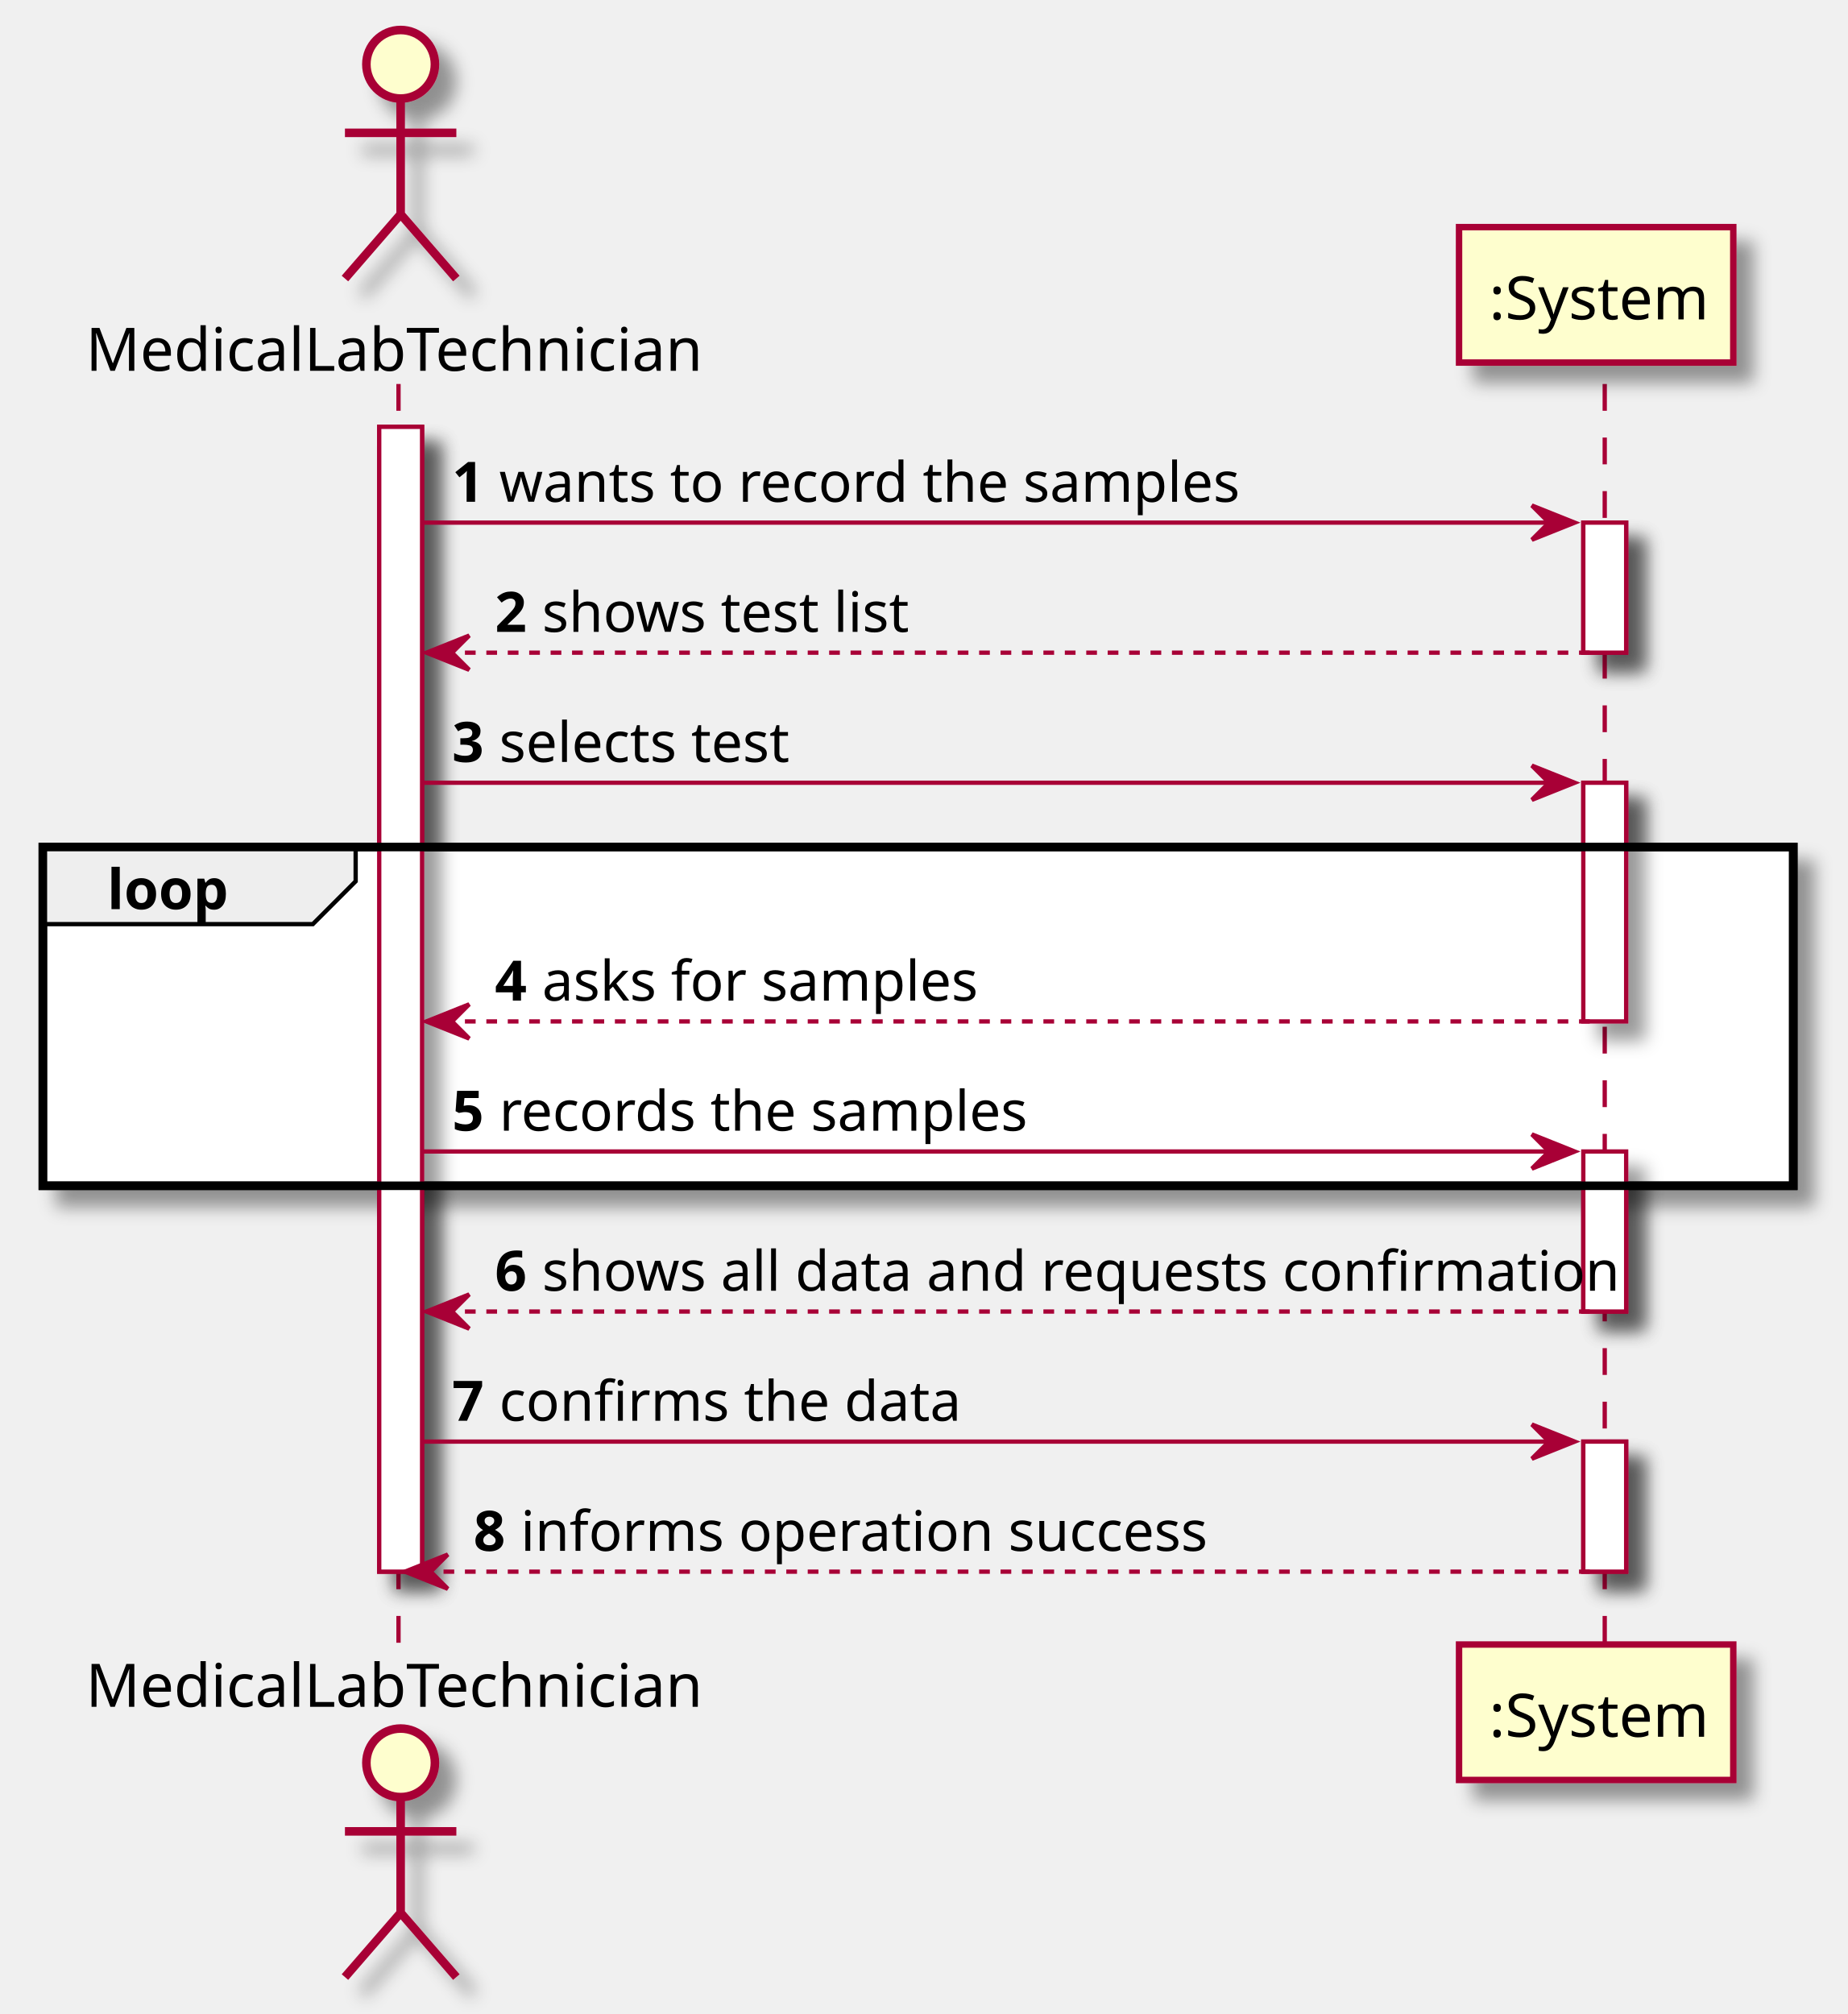
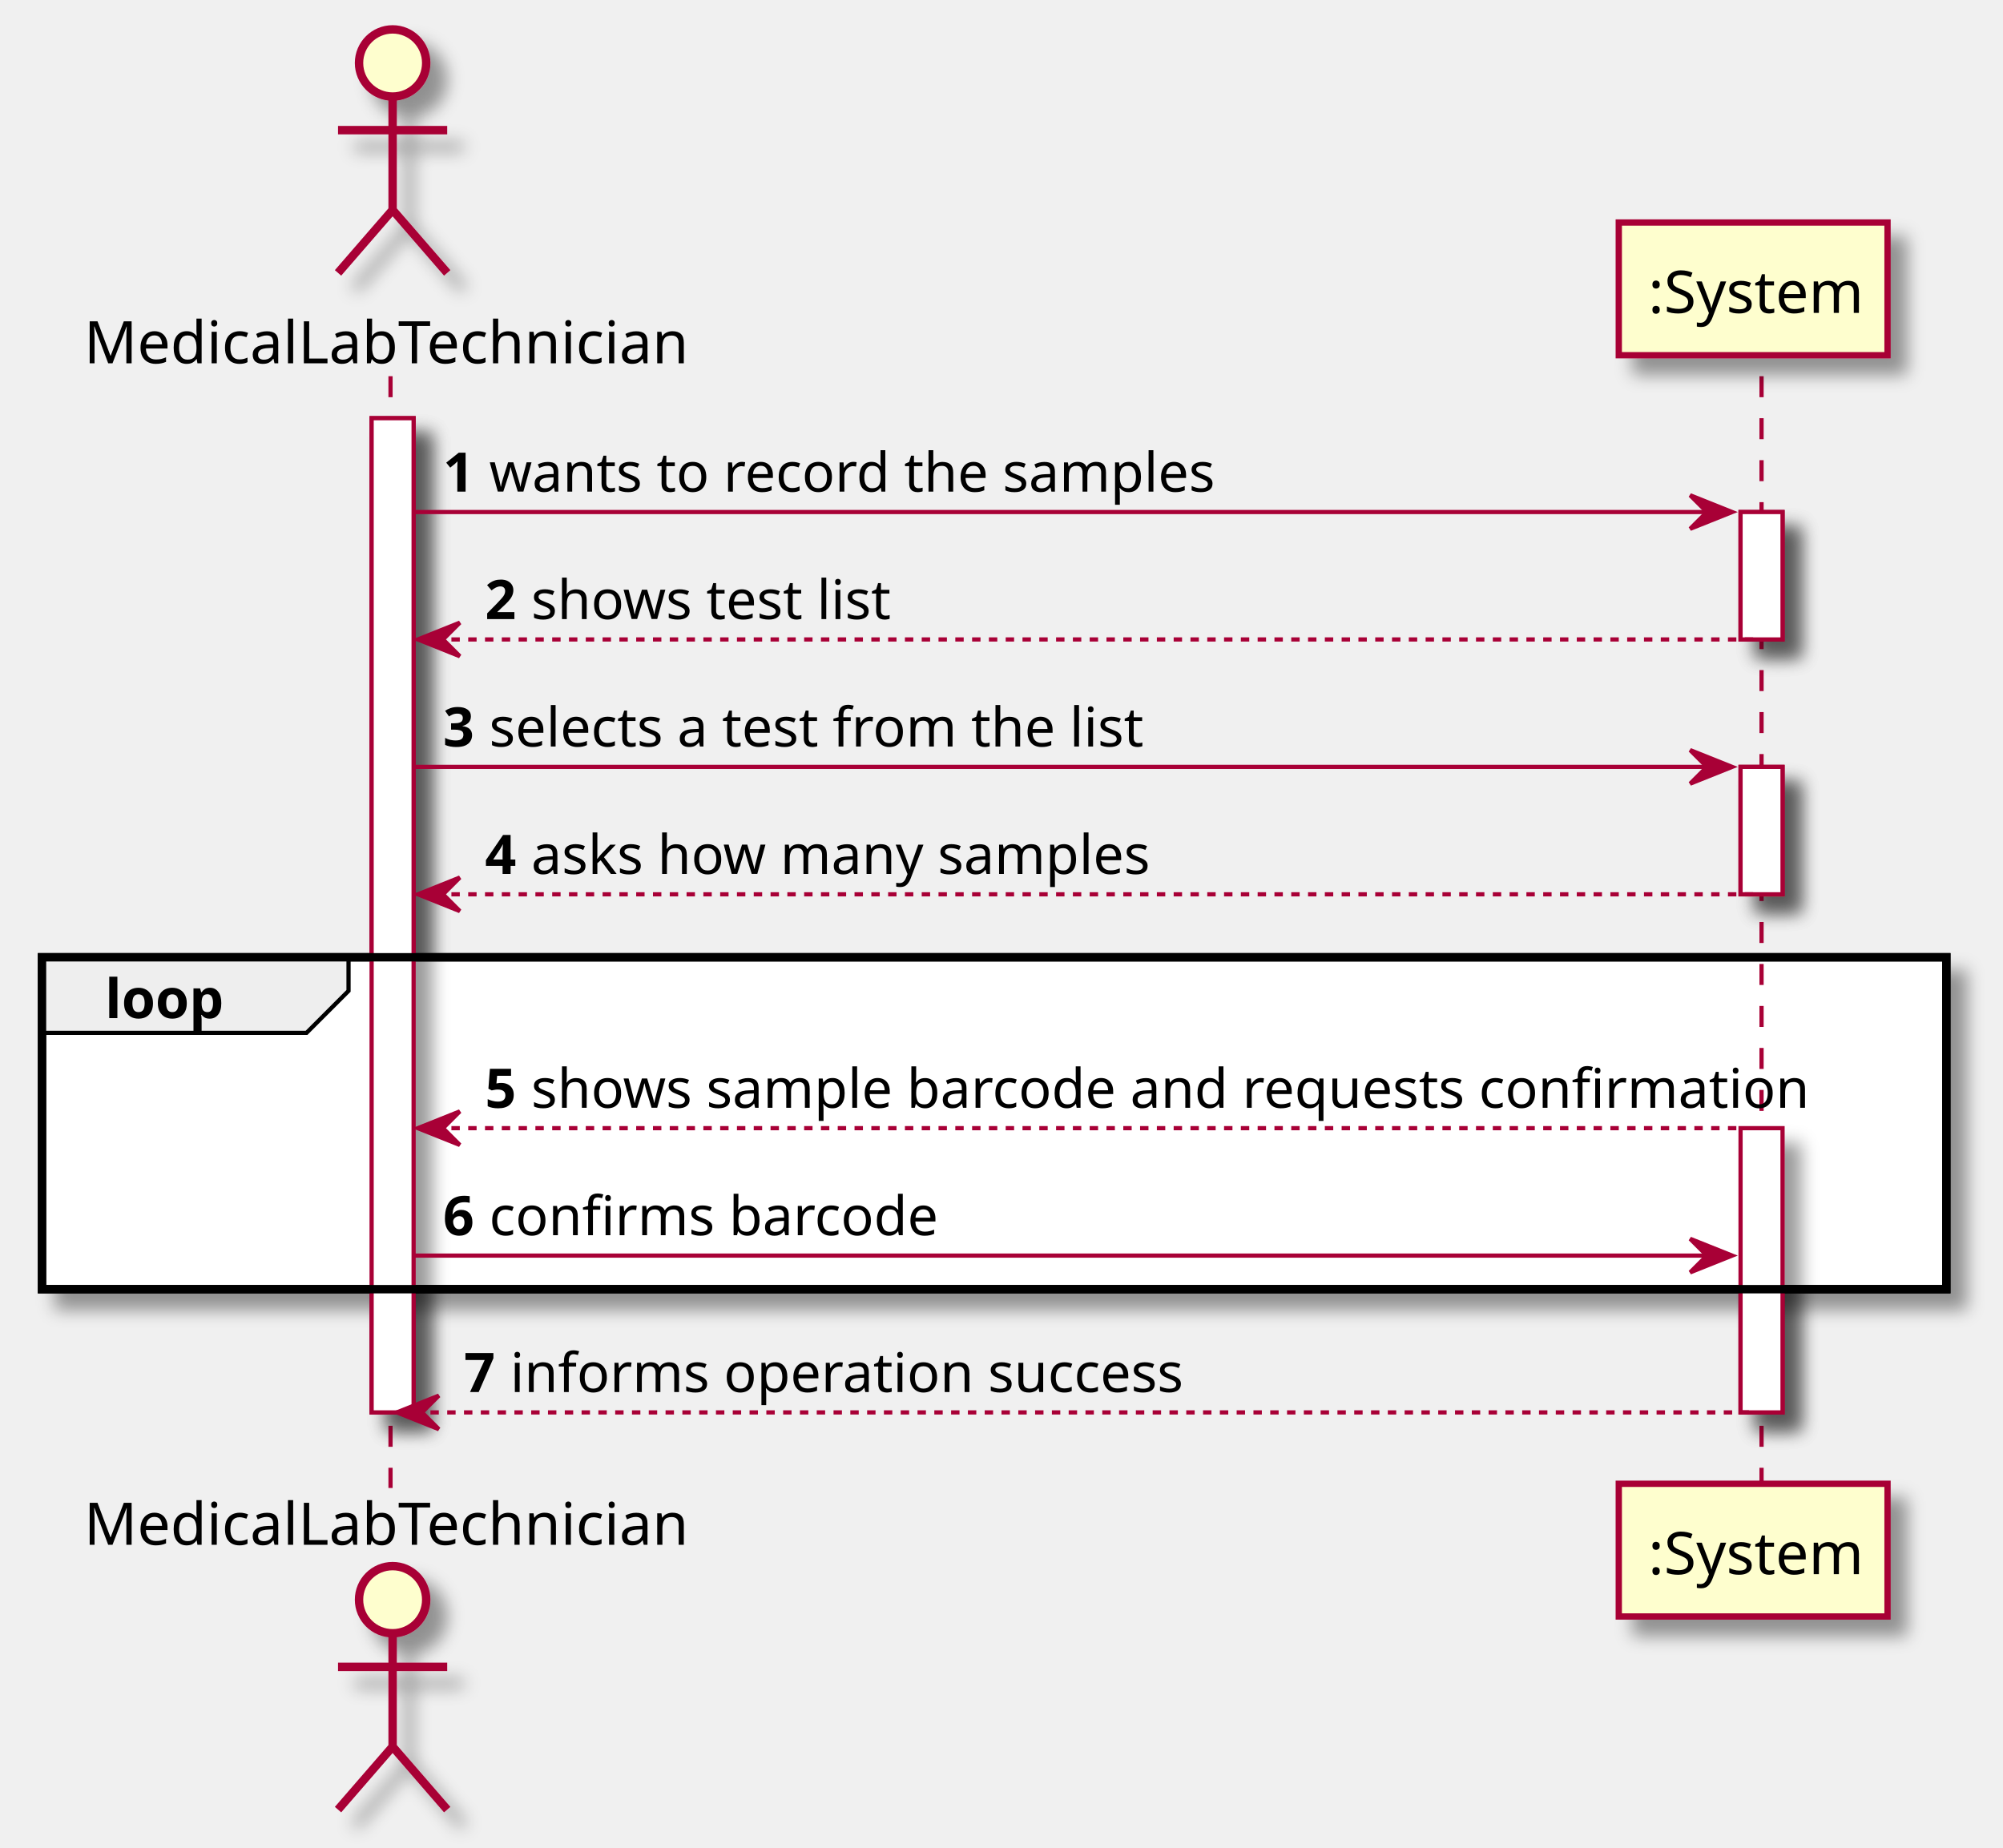
- <svg xmlns="http://www.w3.org/2000/svg" contentScriptType="application/ecmascript" contentStyleType="text/css" height="376px" preserveAspectRatio="none" style="width:345px;height:376px;" version="1.1" viewBox="0 0 345 376" width="345.6px" zoomAndPan="magnify">
+ <svg xmlns="http://www.w3.org/2000/svg" contentScriptType="application/ecmascript" contentStyleType="text/css" height="440px" preserveAspectRatio="none" style="width:477px;height:440px;" version="1.1" viewBox="0 0 477 440" width="477px" zoomAndPan="magnify">
  <defs>
-     <filter height="300%" id="f1rmbfb3joib50" width="300%" x="-1" y="-1">
-       <feGaussianBlur result="blurOut" stdDeviation="1.6" />
+     <filter height="300%" id="f1f168dkoq7u5l" width="300%" x="-1" y="-1">
+       <feGaussianBlur result="blurOut" stdDeviation="2.0" />
      <feColorMatrix in="blurOut" result="blurOut2" type="matrix" values="0 0 0 0 0 0 0 0 0 0 0 0 0 0 0 0 0 0 .4 0" />
-       <feOffset dx="3.2" dy="3.2" in="blurOut2" result="blurOut3" />
+       <feOffset dx="4.0" dy="4.0" in="blurOut2" result="blurOut3" />
      <feBlend in="SourceGraphic" in2="blurOut3" mode="normal" />
    </filter>
  </defs>
  <g>
-     <rect fill="#FFFFFF" filter="url(#f1rmbfb3joib50)" height="213.731" style="stroke:#A80036;stroke-width:0.8;" width="8" x="70.8" y="79.688" />
-     <rect fill="#FFFFFF" filter="url(#f1rmbfb3joib50)" height="24.281" style="stroke:#A80036;stroke-width:0.8;" width="8" x="295.6" y="97.569" />
-     <rect fill="#FFFFFF" filter="url(#f1rmbfb3joib50)" height="44.562" style="stroke:#A80036;stroke-width:0.8;" width="8" x="295.6" y="146.131" />
-     <rect fill="#FFFFFF" filter="url(#f1rmbfb3joib50)" height="29.881" style="stroke:#A80036;stroke-width:0.8;" width="8" x="295.6" y="214.975" />
-     <rect fill="#FFFFFF" filter="url(#f1rmbfb3joib50)" height="24.281" style="stroke:#A80036;stroke-width:0.8;" width="8" x="295.6" y="269.137" />
-     <rect fill="#FFFFFF" filter="url(#f1rmbfb3joib50)" height="63.244" style="stroke:#000000;stroke-width:1.6;" width="326.8" x="8" y="158.131" />
-     <line style="stroke:#A80036;stroke-width:0.8;stroke-dasharray:5.0,5.0;" x1="74.4" x2="74.4" y1="71.688" y2="307.819" />
-     <line style="stroke:#A80036;stroke-width:0.8;stroke-dasharray:5.0,5.0;" x1="299.6" x2="299.6" y1="71.688" y2="307.819" />
-     <text fill="#000000" font-family="sans-serif" font-size="11.2" lengthAdjust="spacing" textLength="112.8" x="16" y="69.227">MedicalLabTechnician</text>
-     <ellipse cx="74.8" cy="12" fill="#FEFECE" filter="url(#f1rmbfb3joib50)" rx="6.4" ry="6.4" style="stroke:#A80036;stroke-width:1.6;" />
-     <path d="M74.8,18.4 L74.8,40 M64.4,24.8 L85.2,24.8 M74.8,40 L64.4,52 M74.8,40 L85.2,52 " fill="none" filter="url(#f1rmbfb3joib50)" style="stroke:#A80036;stroke-width:1.6;" />
-     <text fill="#000000" font-family="sans-serif" font-size="11.2" lengthAdjust="spacing" textLength="112.8" x="16" y="318.645">MedicalLabTechnician</text>
-     <ellipse cx="74.8" cy="329.106" fill="#FEFECE" filter="url(#f1rmbfb3joib50)" rx="6.4" ry="6.4" style="stroke:#A80036;stroke-width:1.6;" />
-     <path d="M74.8,335.506 L74.8,357.106 M64.4,341.906 L85.2,341.906 M74.8,357.106 L64.4,369.106 M74.8,357.106 L85.2,369.106 " fill="none" filter="url(#f1rmbfb3joib50)" style="stroke:#A80036;stroke-width:1.6;" />
-     <rect fill="#FEFECE" filter="url(#f1rmbfb3joib50)" height="25.288" style="stroke:#A80036;stroke-width:1.2;" width="51.2" x="272.4" y="42.4" />
-     <text fill="#000000" font-family="sans-serif" font-size="11.2" lengthAdjust="spacing" textLength="40" x="278" y="59.627">:System</text>
-     <rect fill="#FEFECE" filter="url(#f1rmbfb3joib50)" height="25.288" style="stroke:#A80036;stroke-width:1.2;" width="51.2" x="272.4" y="307.019" />
-     <text fill="#000000" font-family="sans-serif" font-size="11.2" lengthAdjust="spacing" textLength="40" x="278" y="324.245">:System</text>
-     <rect fill="#FFFFFF" filter="url(#f1rmbfb3joib50)" height="213.731" style="stroke:#A80036;stroke-width:0.8;" width="8" x="70.8" y="79.688" />
-     <rect fill="#FFFFFF" filter="url(#f1rmbfb3joib50)" height="24.281" style="stroke:#A80036;stroke-width:0.8;" width="8" x="295.6" y="97.569" />
-     <rect fill="#FFFFFF" filter="url(#f1rmbfb3joib50)" height="44.562" style="stroke:#A80036;stroke-width:0.8;" width="8" x="295.6" y="146.131" />
-     <rect fill="#FFFFFF" filter="url(#f1rmbfb3joib50)" height="29.881" style="stroke:#A80036;stroke-width:0.8;" width="8" x="295.6" y="214.975" />
-     <rect fill="#FFFFFF" filter="url(#f1rmbfb3joib50)" height="24.281" style="stroke:#A80036;stroke-width:0.8;" width="8" x="295.6" y="269.137" />
-     <polygon fill="#A80036" points="286,94.369,294,97.569,286,100.769,289.2,97.569" style="stroke:#A80036;stroke-width:0.8;" />
-     <line style="stroke:#A80036;stroke-width:0.8;" x1="78.8" x2="290.8" y1="97.569" y2="97.569" />
-     <text fill="#000000" font-family="sans-serif" font-size="10.4" font-weight="bold" lengthAdjust="spacing" textLength="5.6" x="84.4" y="93.684">1</text>
-     <text fill="#000000" font-family="sans-serif" font-size="10.4" lengthAdjust="spacing" textLength="131.2" x="93.2" y="93.684">wants to record the samples</text>
-     <polygon fill="#A80036" points="87.6,118.65,79.6,121.85,87.6,125.05,84.4,121.85" style="stroke:#A80036;stroke-width:0.8;" />
-     <line style="stroke:#A80036;stroke-width:0.8;stroke-dasharray:2.0,2.0;" x1="82.8" x2="298.8" y1="121.85" y2="121.85" />
-     <text fill="#000000" font-family="sans-serif" font-size="10.4" font-weight="bold" lengthAdjust="spacing" textLength="5.6" x="92.4" y="117.965">2</text>
-     <text fill="#000000" font-family="sans-serif" font-size="10.4" lengthAdjust="spacing" textLength="67.2" x="101.2" y="117.965">shows test list</text>
-     <polygon fill="#A80036" points="286,142.931,294,146.131,286,149.331,289.2,146.131" style="stroke:#A80036;stroke-width:0.8;" />
-     <line style="stroke:#A80036;stroke-width:0.8;" x1="78.8" x2="290.8" y1="146.131" y2="146.131" />
-     <text fill="#000000" font-family="sans-serif" font-size="10.4" font-weight="bold" lengthAdjust="spacing" textLength="5.6" x="84.4" y="142.246">3</text>
-     <text fill="#000000" font-family="sans-serif" font-size="10.4" lengthAdjust="spacing" textLength="54.4" x="93.2" y="142.246">selects test</text>
-     <path d="M8,158.131 L66.4,158.131 L66.4,164.531 L58.4,172.531 L8,172.531 L8,158.131 " fill="#EEEEEE" style="stroke:#000000;stroke-width:0.8;" />
-     <rect fill="none" height="63.244" style="stroke:#000000;stroke-width:1.6;" width="326.8" x="8" y="158.131" />
-     <text fill="#000000" font-family="sans-serif" font-size="10.4" font-weight="bold" lengthAdjust="spacing" textLength="22.4" x="20" y="169.727">loop</text>
-     <polygon fill="#A80036" points="87.6,187.494,79.6,190.694,87.6,193.894,84.4,190.694" style="stroke:#A80036;stroke-width:0.8;" />
-     <line style="stroke:#A80036;stroke-width:0.8;stroke-dasharray:2.0,2.0;" x1="82.8" x2="298.8" y1="190.694" y2="190.694" />
-     <text fill="#000000" font-family="sans-serif" font-size="10.4" font-weight="bold" lengthAdjust="spacing" textLength="5.6" x="92.4" y="186.809">4</text>
-     <text fill="#000000" font-family="sans-serif" font-size="10.4" lengthAdjust="spacing" textLength="79.2" x="101.2" y="186.809">asks for samples</text>
-     <polygon fill="#A80036" points="286,211.775,294,214.975,286,218.175,289.2,214.975" style="stroke:#A80036;stroke-width:0.8;" />
-     <line style="stroke:#A80036;stroke-width:0.8;" x1="78.8" x2="290.8" y1="214.975" y2="214.975" />
-     <text fill="#000000" font-family="sans-serif" font-size="10.4" font-weight="bold" lengthAdjust="spacing" textLength="5.6" x="84.4" y="211.09">5</text>
-     <text fill="#000000" font-family="sans-serif" font-size="10.4" lengthAdjust="spacing" textLength="94.4" x="93.2" y="211.09">records the samples</text>
-     <polygon fill="#A80036" points="87.6,241.656,79.6,244.856,87.6,248.056,84.4,244.856" style="stroke:#A80036;stroke-width:0.8;" />
-     <line style="stroke:#A80036;stroke-width:0.8;stroke-dasharray:2.0,2.0;" x1="82.8" x2="298.8" y1="244.856" y2="244.856" />
-     <text fill="#000000" font-family="sans-serif" font-size="10.4" font-weight="bold" lengthAdjust="spacing" textLength="5.6" x="92.4" y="240.971">6</text>
-     <text fill="#000000" font-family="sans-serif" font-size="10.4" lengthAdjust="spacing" textLength="188.8" x="101.2" y="240.971">shows all data and requests confirmation</text>
-     <polygon fill="#A80036" points="286,265.938,294,269.137,286,272.337,289.2,269.137" style="stroke:#A80036;stroke-width:0.8;" />
-     <line style="stroke:#A80036;stroke-width:0.8;" x1="78.8" x2="290.8" y1="269.137" y2="269.137" />
-     <text fill="#000000" font-family="sans-serif" font-size="10.4" font-weight="bold" lengthAdjust="spacing" textLength="5.6" x="84.4" y="265.252">7</text>
-     <text fill="#000000" font-family="sans-serif" font-size="10.4" lengthAdjust="spacing" textLength="80" x="93.2" y="265.252">confirms the data</text>
-     <polygon fill="#A80036" points="83.6,290.219,75.6,293.419,83.6,296.619,80.4,293.419" style="stroke:#A80036;stroke-width:0.8;" />
-     <line style="stroke:#A80036;stroke-width:0.8;stroke-dasharray:2.0,2.0;" x1="78.8" x2="298.8" y1="293.419" y2="293.419" />
-     <text fill="#000000" font-family="sans-serif" font-size="10.4" font-weight="bold" lengthAdjust="spacing" textLength="5.6" x="88.4" y="289.534">8</text>
-     <text fill="#000000" font-family="sans-serif" font-size="10.4" lengthAdjust="spacing" textLength="121.6" x="97.2" y="289.534">informs operation success</text>
+     <rect fill="#FFFFFF" filter="url(#f1f168dkoq7u5l)" height="236.812" style="stroke:#A80036;stroke-width:1.0;" width="10" x="88.5" y="99.609" />
+     <rect fill="#FFFFFF" filter="url(#f1f168dkoq7u5l)" height="30.352" style="stroke:#A80036;stroke-width:1.0;" width="10" x="414.5" y="121.961" />
+     <rect fill="#FFFFFF" filter="url(#f1f168dkoq7u5l)" height="30.352" style="stroke:#A80036;stroke-width:1.0;" width="10" x="414.5" y="182.664" />
+     <rect fill="#FFFFFF" filter="url(#f1f168dkoq7u5l)" height="67.703" style="stroke:#A80036;stroke-width:1.0;" width="10" x="414.5" y="268.719" />
+     <rect fill="#FFFFFF" filter="url(#f1f168dkoq7u5l)" height="79.055" style="stroke:#000000;stroke-width:2.0;" width="453.5" x="10" y="228.016" />
+     <line style="stroke:#A80036;stroke-width:1.0;stroke-dasharray:5.0,5.0;" x1="93" x2="93" y1="89.609" y2="354.422" />
+     <line style="stroke:#A80036;stroke-width:1.0;stroke-dasharray:5.0,5.0;" x1="419.5" x2="419.5" y1="89.609" y2="354.422" />
+     <text fill="#000000" font-family="sans-serif" font-size="14" lengthAdjust="spacing" textLength="141" x="20" y="86.533">MedicalLabTechnician</text>
+     <ellipse cx="93.5" cy="15" fill="#FEFECE" filter="url(#f1f168dkoq7u5l)" rx="8" ry="8" style="stroke:#A80036;stroke-width:2.0;" />
+     <path d="M93.5,23 L93.5,50 M80.5,31 L106.5,31 M93.5,50 L80.5,65 M93.5,50 L106.5,65 " fill="none" filter="url(#f1f168dkoq7u5l)" style="stroke:#A80036;stroke-width:2.0;" />
+     <text fill="#000000" font-family="sans-serif" font-size="14" lengthAdjust="spacing" textLength="141" x="20" y="367.955">MedicalLabTechnician</text>
+     <ellipse cx="93.5" cy="381.031" fill="#FEFECE" filter="url(#f1f168dkoq7u5l)" rx="8" ry="8" style="stroke:#A80036;stroke-width:2.0;" />
+     <path d="M93.5,389.031 L93.5,416.031 M80.5,397.031 L106.5,397.031 M93.5,416.031 L80.5,431.031 M93.5,416.031 L106.5,431.031 " fill="none" filter="url(#f1f168dkoq7u5l)" style="stroke:#A80036;stroke-width:2.0;" />
+     <rect fill="#FEFECE" filter="url(#f1f168dkoq7u5l)" height="31.609" style="stroke:#A80036;stroke-width:1.5;" width="64" x="385.5" y="53" />
+     <text fill="#000000" font-family="sans-serif" font-size="14" lengthAdjust="spacing" textLength="50" x="392.5" y="74.533">:System</text>
+     <rect fill="#FEFECE" filter="url(#f1f168dkoq7u5l)" height="31.609" style="stroke:#A80036;stroke-width:1.5;" width="64" x="385.5" y="353.422" />
+     <text fill="#000000" font-family="sans-serif" font-size="14" lengthAdjust="spacing" textLength="50" x="392.5" y="374.955">:System</text>
+     <rect fill="#FFFFFF" filter="url(#f1f168dkoq7u5l)" height="236.812" style="stroke:#A80036;stroke-width:1.0;" width="10" x="88.5" y="99.609" />
+     <rect fill="#FFFFFF" filter="url(#f1f168dkoq7u5l)" height="30.352" style="stroke:#A80036;stroke-width:1.0;" width="10" x="414.5" y="121.961" />
+     <rect fill="#FFFFFF" filter="url(#f1f168dkoq7u5l)" height="30.352" style="stroke:#A80036;stroke-width:1.0;" width="10" x="414.5" y="182.664" />
+     <rect fill="#FFFFFF" filter="url(#f1f168dkoq7u5l)" height="67.703" style="stroke:#A80036;stroke-width:1.0;" width="10" x="414.5" y="268.719" />
+     <polygon fill="#A80036" points="402.5,117.961,412.5,121.961,402.5,125.961,406.5,121.961" style="stroke:#A80036;stroke-width:1.0;" />
+     <line style="stroke:#A80036;stroke-width:1.0;" x1="98.5" x2="408.5" y1="121.961" y2="121.961" />
+     <text fill="#000000" font-family="sans-serif" font-size="13" font-weight="bold" lengthAdjust="spacing" textLength="7" x="105.5" y="117.105">1</text>
+     <text fill="#000000" font-family="sans-serif" font-size="13" lengthAdjust="spacing" textLength="164" x="116.5" y="117.105">wants to record the samples</text>
+     <polygon fill="#A80036" points="109.5,148.312,99.5,152.312,109.5,156.312,105.5,152.312" style="stroke:#A80036;stroke-width:1.0;" />
+     <line style="stroke:#A80036;stroke-width:1.0;stroke-dasharray:2.0,2.0;" x1="103.5" x2="418.5" y1="152.312" y2="152.312" />
+     <text fill="#000000" font-family="sans-serif" font-size="13" font-weight="bold" lengthAdjust="spacing" textLength="7" x="115.5" y="147.456">2</text>
+     <text fill="#000000" font-family="sans-serif" font-size="13" lengthAdjust="spacing" textLength="84" x="126.5" y="147.456">shows test list</text>
+     <polygon fill="#A80036" points="402.5,178.664,412.5,182.664,402.5,186.664,406.5,182.664" style="stroke:#A80036;stroke-width:1.0;" />
+     <line style="stroke:#A80036;stroke-width:1.0;" x1="98.5" x2="408.5" y1="182.664" y2="182.664" />
+     <text fill="#000000" font-family="sans-serif" font-size="13" font-weight="bold" lengthAdjust="spacing" textLength="7" x="105.5" y="177.808">3</text>
+     <text fill="#000000" font-family="sans-serif" font-size="13" lengthAdjust="spacing" textLength="151" x="116.5" y="177.808">selects a test from the list</text>
+     <polygon fill="#A80036" points="109.5,209.016,99.5,213.016,109.5,217.016,105.5,213.016" style="stroke:#A80036;stroke-width:1.0;" />
+     <line style="stroke:#A80036;stroke-width:1.0;stroke-dasharray:2.0,2.0;" x1="103.5" x2="418.5" y1="213.016" y2="213.016" />
+     <text fill="#000000" font-family="sans-serif" font-size="13" font-weight="bold" lengthAdjust="spacing" textLength="7" x="115.5" y="208.159">4</text>
+     <text fill="#000000" font-family="sans-serif" font-size="13" lengthAdjust="spacing" textLength="144" x="126.5" y="208.159">asks how many samples</text>
+     <path d="M10,228.016 L83,228.016 L83,236.016 L73,246.016 L10,246.016 L10,228.016 " fill="#EEEEEE" style="stroke:#000000;stroke-width:1.0;" />
+     <rect fill="none" height="79.055" style="stroke:#000000;stroke-width:2.0;" width="453.5" x="10" y="228.016" />
+     <text fill="#000000" font-family="sans-serif" font-size="13" font-weight="bold" lengthAdjust="spacing" textLength="28" x="25" y="242.511">loop</text>
+     <polygon fill="#A80036" points="109.5,264.719,99.5,268.719,109.5,272.719,105.5,268.719" style="stroke:#A80036;stroke-width:1.0;" />
+     <line style="stroke:#A80036;stroke-width:1.0;stroke-dasharray:2.0,2.0;" x1="103.5" x2="413.5" y1="268.719" y2="268.719" />
+     <text fill="#000000" font-family="sans-serif" font-size="13" font-weight="bold" lengthAdjust="spacing" textLength="7" x="115.5" y="263.862">5</text>
+     <text fill="#000000" font-family="sans-serif" font-size="13" lengthAdjust="spacing" textLength="286" x="126.5" y="263.862">shows sample barcode and requests confirmation</text>
+     <polygon fill="#A80036" points="402.5,295.07,412.5,299.07,402.5,303.07,406.5,299.07" style="stroke:#A80036;stroke-width:1.0;" />
+     <line style="stroke:#A80036;stroke-width:1.0;" x1="98.5" x2="408.5" y1="299.07" y2="299.07" />
+     <text fill="#000000" font-family="sans-serif" font-size="13" font-weight="bold" lengthAdjust="spacing" textLength="7" x="105.5" y="294.214">6</text>
+     <text fill="#000000" font-family="sans-serif" font-size="13" lengthAdjust="spacing" textLength="99" x="116.5" y="294.214">confirms barcode</text>
+     <polygon fill="#A80036" points="104.5,332.422,94.5,336.422,104.5,340.422,100.5,336.422" style="stroke:#A80036;stroke-width:1.0;" />
+     <line style="stroke:#A80036;stroke-width:1.0;stroke-dasharray:2.0,2.0;" x1="98.5" x2="418.5" y1="336.422" y2="336.422" />
+     <text fill="#000000" font-family="sans-serif" font-size="13" font-weight="bold" lengthAdjust="spacing" textLength="7" x="110.5" y="331.565">7</text>
+     <text fill="#000000" font-family="sans-serif" font-size="13" lengthAdjust="spacing" textLength="152" x="121.5" y="331.565">informs operation success</text>
  </g>
</svg>
